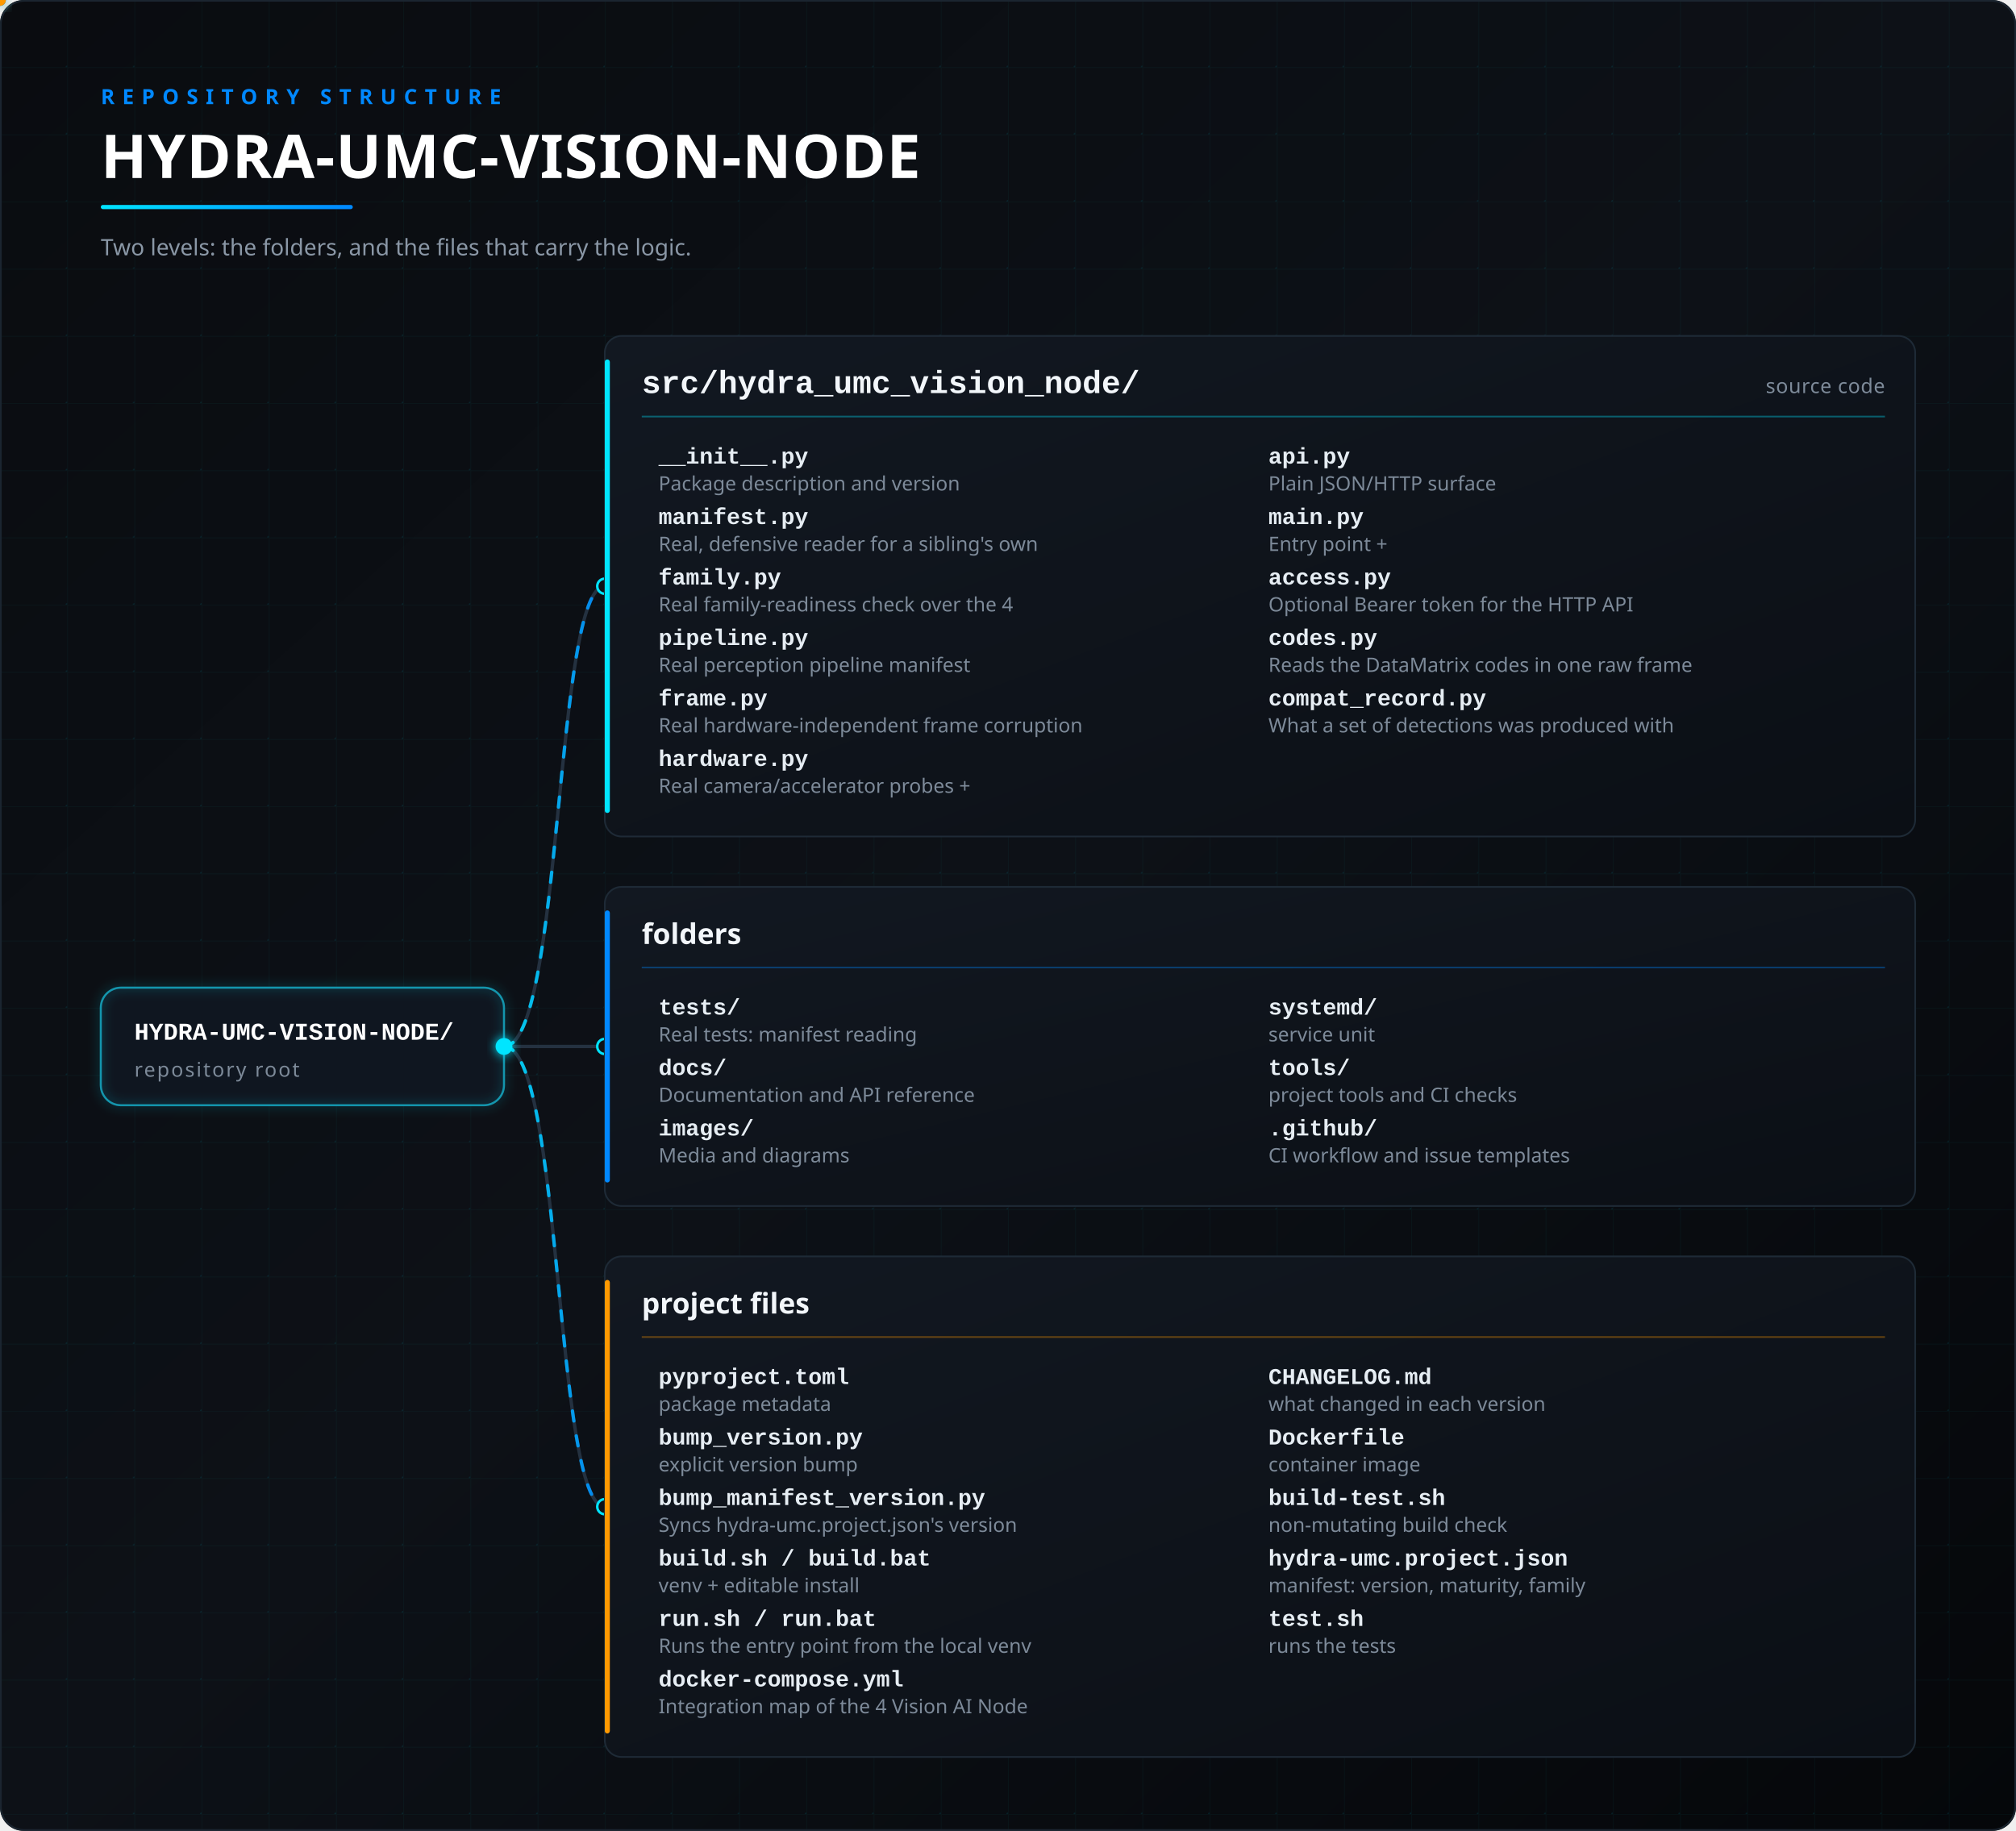
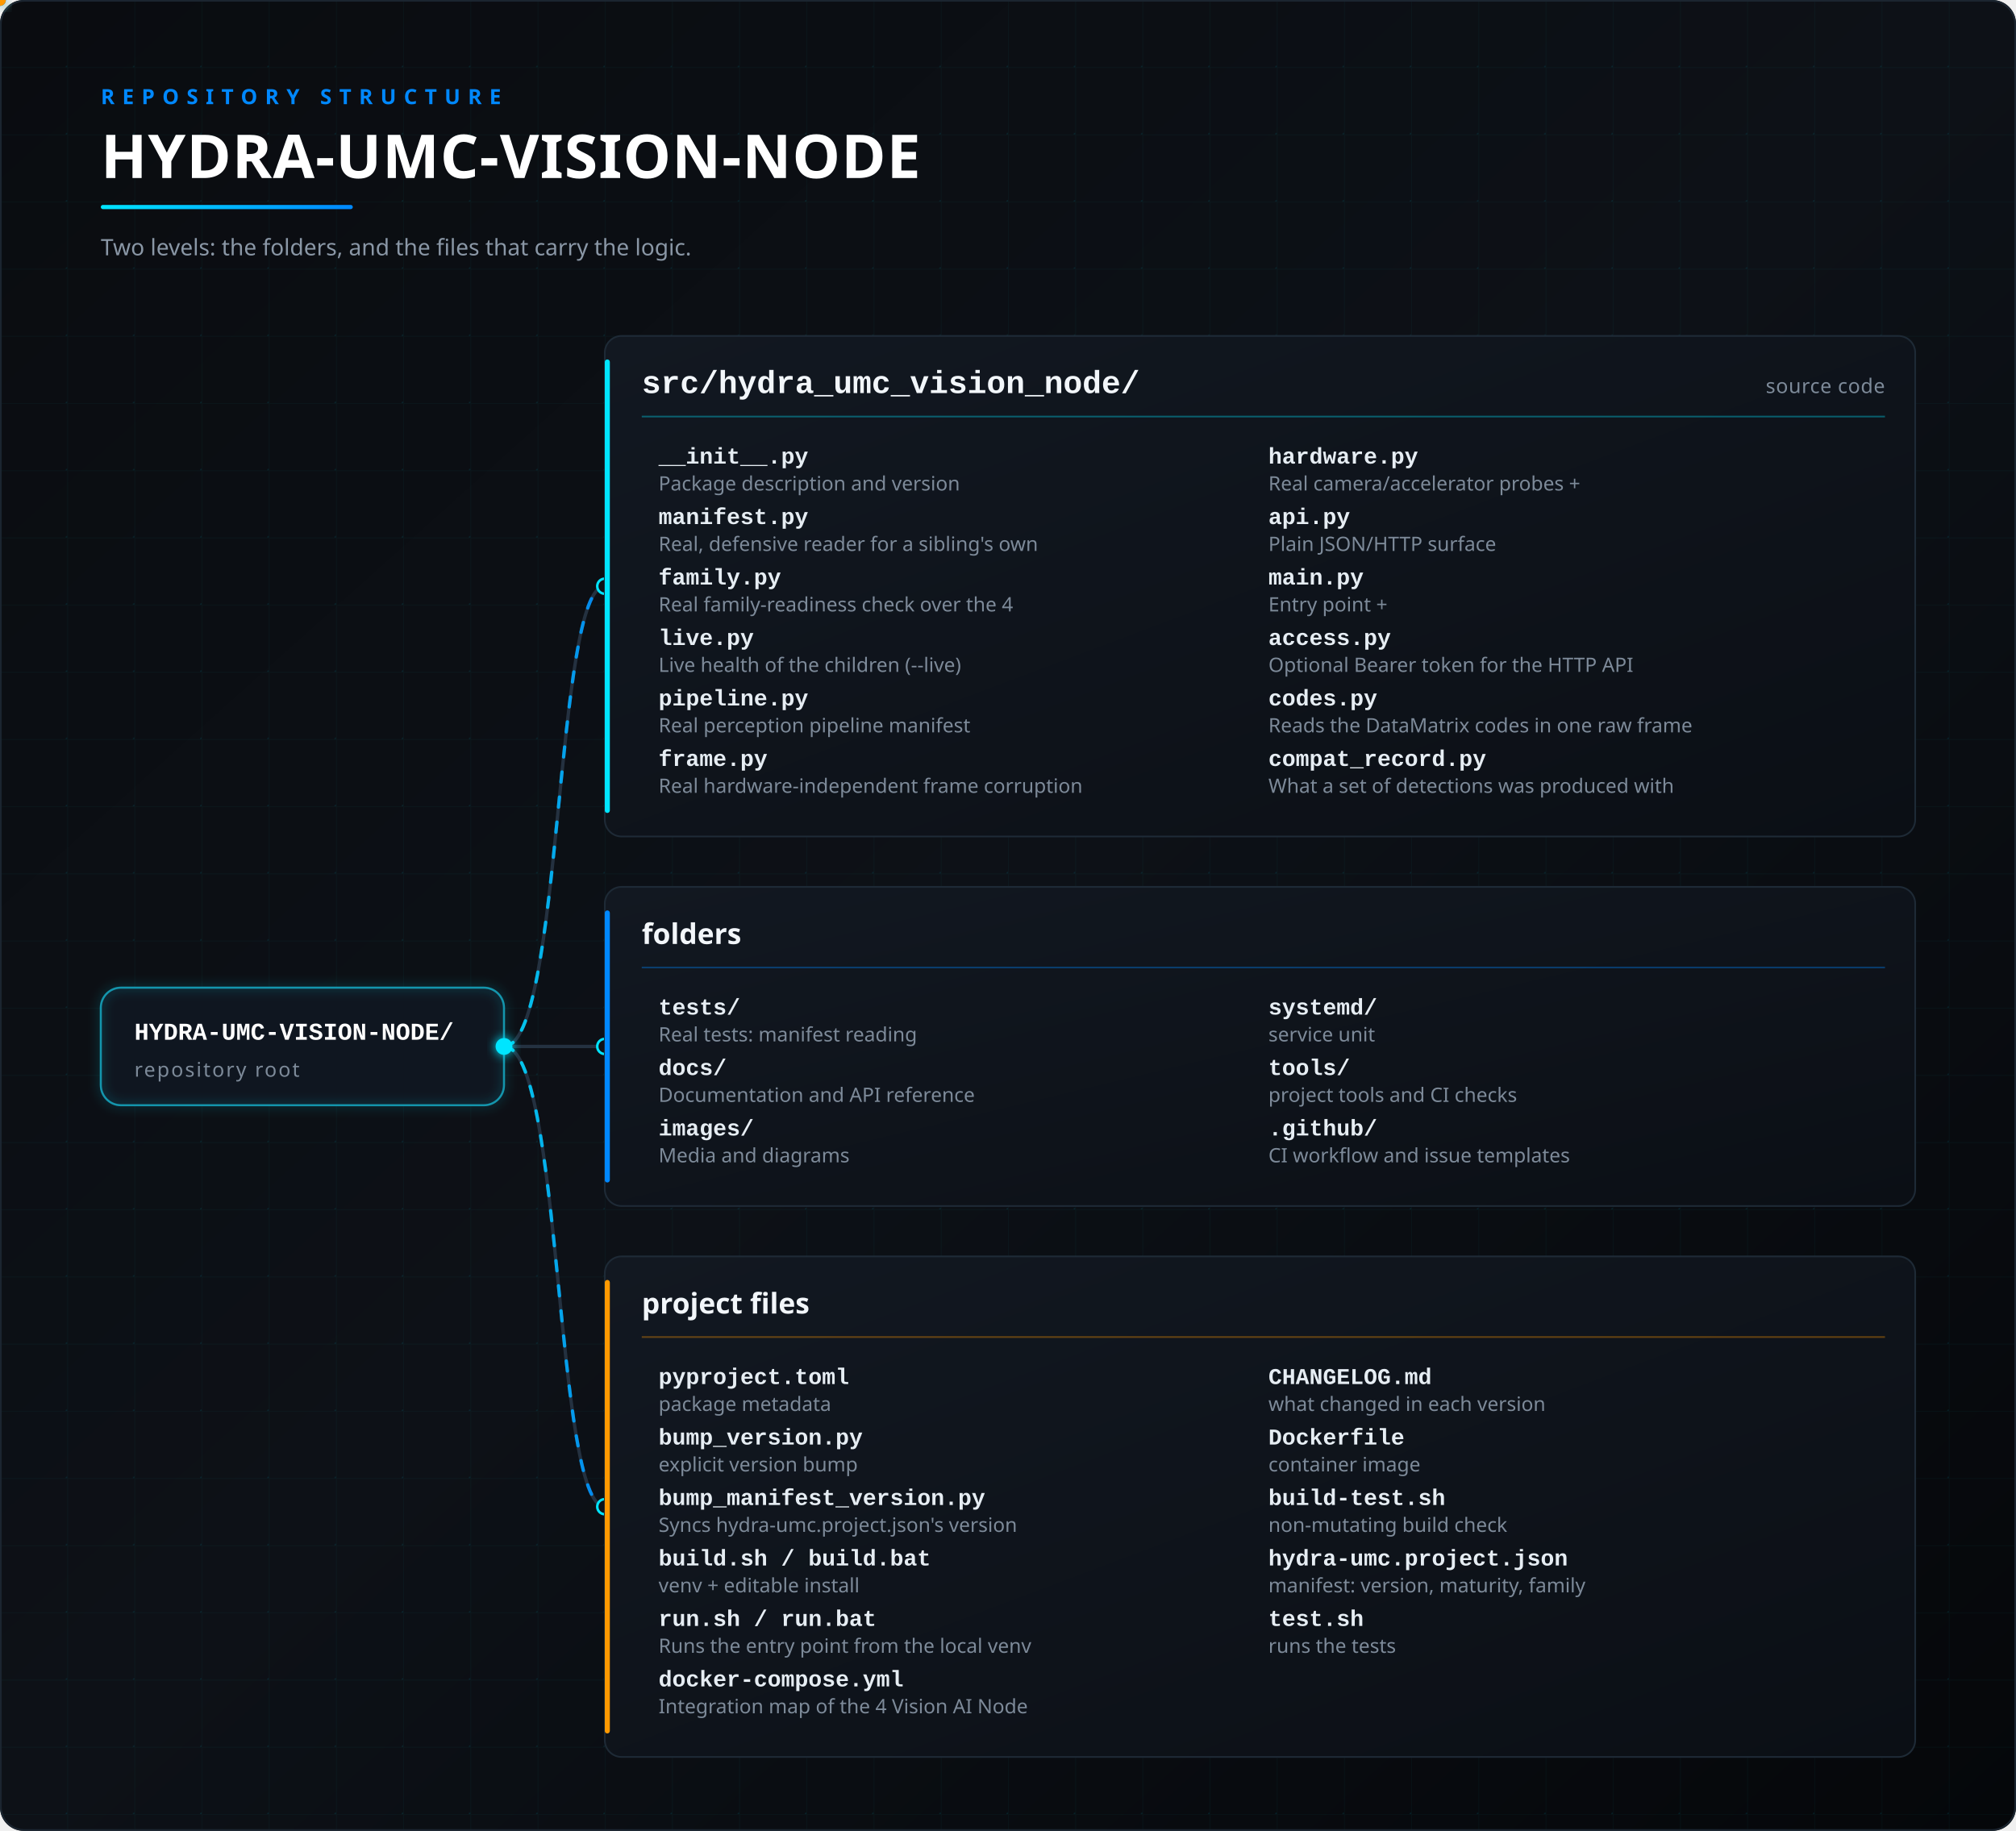
<svg xmlns="http://www.w3.org/2000/svg" viewBox="0 0 1200 1090" width="100%" role="img" aria-labelledby="t d">
  <defs>
    <linearGradient id="bg" x1="0" y1="0" x2="1" y2="1">
      <stop offset="0" stop-color="#0A0C10" />
      <stop offset="0.5" stop-color="#0D1117" />
      <stop offset="1" stop-color="#05070A" />
    </linearGradient>
    <linearGradient id="card" x1="0" y1="0" x2="1" y2="1">
      <stop offset="0" stop-color="#121821" />
      <stop offset="1" stop-color="#0B0F15" />
    </linearGradient>
    <linearGradient id="line" x1="0" y1="0" x2="1" y2="0">
      <stop offset="0" stop-color="#00E5FF" />
      <stop offset="1" stop-color="#0088FF" />
    </linearGradient>
    <filter id="glow" x="-50%" y="-50%" width="200%" height="200%">
      <feGaussianBlur stdDeviation="3" result="b" />
      <feMerge>
        <feMergeNode in="b" />
        <feMergeNode in="SourceGraphic" />
      </feMerge>
    </filter>
    <pattern id="grid" width="40" height="40" patternUnits="userSpaceOnUse">
      <path d="M40 0H0V40" fill="none" stroke="#00E5FF" stroke-opacity="0.035" />
      <circle cx="40" cy="40" r="1" fill="#00E5FF" fill-opacity="0.09" />
    </pattern>
  </defs>
  <rect width="1200" height="1090" rx="14" fill="url(#bg)" />
  <rect width="1200" height="1090" rx="14" fill="url(#grid)" />
  <rect x="0.5" y="0.5" width="1199" height="1089" rx="14" fill="none" stroke="#1B2530" />
  <text x="60" y="62" font-family="'Segoe UI','Noto Sans','Noto Sans CJK SC','Microsoft YaHei','Yu Gothic','Helvetica Neue',Helvetica,Arial,sans-serif" font-size="12.5" font-weight="600" fill="#0088FF" text-anchor="start" letter-spacing="4.5">REPOSITORY STRUCTURE</text>
  <text x="60" y="106" font-family="'Segoe UI','Noto Sans','Noto Sans CJK SC','Microsoft YaHei','Yu Gothic','Helvetica Neue',Helvetica,Arial,sans-serif" font-size="36" font-weight="700" fill="#FFFFFF" text-anchor="start" letter-spacing="0.5">HYDRA-UMC-VISION-NODE</text>
  <rect x="60" y="122" width="150" height="2.5" rx="1.25" fill="url(#line)">
    <animate attributeName="width" values="40;150;150" keyTimes="0;0.4;1" dur="3s" repeatCount="indefinite" />
  </rect>
  <text x="60" y="152" font-family="'Segoe UI','Noto Sans','Noto Sans CJK SC','Microsoft YaHei','Yu Gothic','Helvetica Neue',Helvetica,Arial,sans-serif" font-size="13.5" font-weight="400" fill="#8A97A6" text-anchor="start">Two levels: the folders, and the files that carry the logic.</text>
  <path id="c0" d="M300,623 C335,623 330,349 360,349" fill="none" stroke="#243140" stroke-width="2" />
  <path d="M300,623 C335,623 330,349 360,349" fill="none" stroke="url(#line)" stroke-width="2" stroke-linecap="round" stroke-dasharray="6 9" opacity="0.9">
    <animate attributeName="stroke-dashoffset" from="0" to="-30" dur="1.6s" repeatCount="indefinite" />
  </path>
  <circle cx="360" cy="349" r="4.5" fill="#0D1117" stroke="#00E5FF" stroke-width="1.5" />
  <path id="c1" d="M300,623 C335,623 330,623 360,623" fill="none" stroke="#243140" stroke-width="2" />
  <path d="M300,623 C335,623 330,623 360,623" fill="none" stroke="url(#line)" stroke-width="2" stroke-linecap="round" stroke-dasharray="6 9" opacity="0.9">
    <animate attributeName="stroke-dashoffset" from="0" to="-30" dur="1.6s" repeatCount="indefinite" />
  </path>
  <circle cx="360" cy="623" r="4.5" fill="#0D1117" stroke="#00E5FF" stroke-width="1.5" />
  <path id="c2" d="M300,623 C335,623 330,897 360,897" fill="none" stroke="#243140" stroke-width="2" />
  <path d="M300,623 C335,623 330,897 360,897" fill="none" stroke="url(#line)" stroke-width="2" stroke-linecap="round" stroke-dasharray="6 9" opacity="0.9">
    <animate attributeName="stroke-dashoffset" from="0" to="-30" dur="1.6s" repeatCount="indefinite" />
  </path>
  <circle cx="360" cy="897" r="4.5" fill="#0D1117" stroke="#00E5FF" stroke-width="1.5" />
  <circle r="3.5" fill="#00E5FF" filter="url(#glow)">
    <animateMotion dur="3.4s" repeatCount="indefinite">
      <mpath href="#c0" />
    </animateMotion>
  </circle>
  <circle r="3.5" fill="#0088FF" filter="url(#glow)">
    <animateMotion dur="4.2s" repeatCount="indefinite">
      <mpath href="#c1" />
    </animateMotion>
  </circle>
  <circle r="3.5" fill="#FF9900" filter="url(#glow)">
    <animateMotion dur="5.0s" repeatCount="indefinite">
      <mpath href="#c2" />
    </animateMotion>
  </circle>
  <rect x="60" y="588" width="240" height="70" rx="12" fill="#0F1620" stroke="#2A3A4C" stroke-width="1.2" />
  <rect x="60" y="588" width="240" height="70" rx="12" fill="none" stroke="#00E5FF" stroke-opacity="0.5" stroke-width="1.2" filter="url(#glow)">
    <animate attributeName="stroke-opacity" values="0.15;0.6;0.15" dur="3.6s" repeatCount="indefinite" />
  </rect>
  <text x="80" y="619" font-family="'JetBrains Mono','Cascadia Code','SFMono-Regular',Consolas,'Liberation Mono',monospace" font-size="14.4" font-weight="700" fill="#FFFFFF" text-anchor="start">HYDRA-UMC-VISION-NODE/</text>
  <text x="80" y="641" font-family="'Segoe UI','Noto Sans','Noto Sans CJK SC','Microsoft YaHei','Yu Gothic','Helvetica Neue',Helvetica,Arial,sans-serif" font-size="12" font-weight="400" fill="#7D8A99" text-anchor="start" letter-spacing="1">repository root</text>
  <circle cx="300" cy="623" r="5" fill="#00E5FF" filter="url(#glow)" />
  <rect x="360" y="200" width="780" height="298" rx="10" fill="url(#card)" stroke="#1E2A36" stroke-width="1" />
  <rect x="360" y="214" width="3" height="270" rx="1.5" fill="#00E5FF">
    <animate attributeName="opacity" values="0.55;1;0.55" dur="4s" begin="0s" repeatCount="indefinite" />
  </rect>
  <text x="382" y="234" font-family="'JetBrains Mono','Cascadia Code','SFMono-Regular',Consolas,'Liberation Mono',monospace" font-size="19" font-weight="700" fill="#F2F6FA" text-anchor="start">src/hydra_umc_vision_node/</text>
  <text x="1122" y="234" font-family="'Segoe UI','Noto Sans','Noto Sans CJK SC','Microsoft YaHei','Yu Gothic','Helvetica Neue',Helvetica,Arial,sans-serif" font-size="12" font-weight="400" fill="#7D8A99" text-anchor="end" letter-spacing="0.3">source code</text>
  <line x1="382" y1="248" x2="1122" y2="248" stroke="#00E5FF" stroke-opacity="0.35" stroke-width="1" />
  <text x="392" y="276" font-family="'JetBrains Mono','Cascadia Code','SFMono-Regular',Consolas,'Liberation Mono',monospace" font-size="13.5" font-weight="600" fill="#E6EDF3" text-anchor="start">__init__.py</text>
  <text x="392" y="292" font-family="'Segoe UI','Noto Sans','Noto Sans CJK SC','Microsoft YaHei','Yu Gothic','Helvetica Neue',Helvetica,Arial,sans-serif" font-size="11.8" font-weight="400" fill="#7D8A99" text-anchor="start">Package description and version</text>
  <text x="392" y="312" font-family="'JetBrains Mono','Cascadia Code','SFMono-Regular',Consolas,'Liberation Mono',monospace" font-size="13.5" font-weight="600" fill="#E6EDF3" text-anchor="start">manifest.py</text>
  <text x="392" y="328" font-family="'Segoe UI','Noto Sans','Noto Sans CJK SC','Microsoft YaHei','Yu Gothic','Helvetica Neue',Helvetica,Arial,sans-serif" font-size="11.8" font-weight="400" fill="#7D8A99" text-anchor="start">Real, defensive reader for a sibling's own</text>
  <text x="392" y="348" font-family="'JetBrains Mono','Cascadia Code','SFMono-Regular',Consolas,'Liberation Mono',monospace" font-size="13.5" font-weight="600" fill="#E6EDF3" text-anchor="start">family.py</text>
  <text x="392" y="364" font-family="'Segoe UI','Noto Sans','Noto Sans CJK SC','Microsoft YaHei','Yu Gothic','Helvetica Neue',Helvetica,Arial,sans-serif" font-size="11.8" font-weight="400" fill="#7D8A99" text-anchor="start">Real family-readiness check over the 4</text>
-   <text x="392" y="384" font-family="'JetBrains Mono','Cascadia Code','SFMono-Regular',Consolas,'Liberation Mono',monospace" font-size="13.5" font-weight="600" fill="#E6EDF3" text-anchor="start">pipeline.py</text>
-   <text x="392" y="400" font-family="'Segoe UI','Noto Sans','Noto Sans CJK SC','Microsoft YaHei','Yu Gothic','Helvetica Neue',Helvetica,Arial,sans-serif" font-size="11.8" font-weight="400" fill="#7D8A99" text-anchor="start">Real perception pipeline manifest</text>
-   <text x="392" y="420" font-family="'JetBrains Mono','Cascadia Code','SFMono-Regular',Consolas,'Liberation Mono',monospace" font-size="13.5" font-weight="600" fill="#E6EDF3" text-anchor="start">frame.py</text>
-   <text x="392" y="436" font-family="'Segoe UI','Noto Sans','Noto Sans CJK SC','Microsoft YaHei','Yu Gothic','Helvetica Neue',Helvetica,Arial,sans-serif" font-size="11.8" font-weight="400" fill="#7D8A99" text-anchor="start">Real hardware-independent frame corruption</text>
-   <text x="392" y="456" font-family="'JetBrains Mono','Cascadia Code','SFMono-Regular',Consolas,'Liberation Mono',monospace" font-size="13.5" font-weight="600" fill="#E6EDF3" text-anchor="start">hardware.py</text>
-   <text x="392" y="472" font-family="'Segoe UI','Noto Sans','Noto Sans CJK SC','Microsoft YaHei','Yu Gothic','Helvetica Neue',Helvetica,Arial,sans-serif" font-size="11.8" font-weight="400" fill="#7D8A99" text-anchor="start">Real camera/accelerator probes +</text>
-   <text x="755" y="276" font-family="'JetBrains Mono','Cascadia Code','SFMono-Regular',Consolas,'Liberation Mono',monospace" font-size="13.5" font-weight="600" fill="#E6EDF3" text-anchor="start">api.py</text>
-   <text x="755" y="292" font-family="'Segoe UI','Noto Sans','Noto Sans CJK SC','Microsoft YaHei','Yu Gothic','Helvetica Neue',Helvetica,Arial,sans-serif" font-size="11.8" font-weight="400" fill="#7D8A99" text-anchor="start">Plain JSON/HTTP surface</text>
-   <text x="755" y="312" font-family="'JetBrains Mono','Cascadia Code','SFMono-Regular',Consolas,'Liberation Mono',monospace" font-size="13.5" font-weight="600" fill="#E6EDF3" text-anchor="start">main.py</text>
-   <text x="755" y="328" font-family="'Segoe UI','Noto Sans','Noto Sans CJK SC','Microsoft YaHei','Yu Gothic','Helvetica Neue',Helvetica,Arial,sans-serif" font-size="11.8" font-weight="400" fill="#7D8A99" text-anchor="start">Entry point +</text>
-   <text x="755" y="348" font-family="'JetBrains Mono','Cascadia Code','SFMono-Regular',Consolas,'Liberation Mono',monospace" font-size="13.5" font-weight="600" fill="#E6EDF3" text-anchor="start">access.py</text>
-   <text x="755" y="364" font-family="'Segoe UI','Noto Sans','Noto Sans CJK SC','Microsoft YaHei','Yu Gothic','Helvetica Neue',Helvetica,Arial,sans-serif" font-size="11.8" font-weight="400" fill="#7D8A99" text-anchor="start">Optional Bearer token for the HTTP API</text>
-   <text x="755" y="384" font-family="'JetBrains Mono','Cascadia Code','SFMono-Regular',Consolas,'Liberation Mono',monospace" font-size="13.5" font-weight="600" fill="#E6EDF3" text-anchor="start">codes.py</text>
-   <text x="755" y="400" font-family="'Segoe UI','Noto Sans','Noto Sans CJK SC','Microsoft YaHei','Yu Gothic','Helvetica Neue',Helvetica,Arial,sans-serif" font-size="11.8" font-weight="400" fill="#7D8A99" text-anchor="start">Reads the DataMatrix codes in one raw frame</text>
-   <text x="755" y="420" font-family="'JetBrains Mono','Cascadia Code','SFMono-Regular',Consolas,'Liberation Mono',monospace" font-size="13.5" font-weight="600" fill="#E6EDF3" text-anchor="start">compat_record.py</text>
-   <text x="755" y="436" font-family="'Segoe UI','Noto Sans','Noto Sans CJK SC','Microsoft YaHei','Yu Gothic','Helvetica Neue',Helvetica,Arial,sans-serif" font-size="11.8" font-weight="400" fill="#7D8A99" text-anchor="start">What a set of detections was produced with</text>
+   <text x="392" y="384" font-family="'JetBrains Mono','Cascadia Code','SFMono-Regular',Consolas,'Liberation Mono',monospace" font-size="13.5" font-weight="600" fill="#E6EDF3" text-anchor="start">live.py</text>
+   <text x="392" y="400" font-family="'Segoe UI','Noto Sans','Noto Sans CJK SC','Microsoft YaHei','Yu Gothic','Helvetica Neue',Helvetica,Arial,sans-serif" font-size="11.8" font-weight="400" fill="#7D8A99" text-anchor="start">Live health of the children (--live)</text>
+   <text x="392" y="420" font-family="'JetBrains Mono','Cascadia Code','SFMono-Regular',Consolas,'Liberation Mono',monospace" font-size="13.5" font-weight="600" fill="#E6EDF3" text-anchor="start">pipeline.py</text>
+   <text x="392" y="436" font-family="'Segoe UI','Noto Sans','Noto Sans CJK SC','Microsoft YaHei','Yu Gothic','Helvetica Neue',Helvetica,Arial,sans-serif" font-size="11.8" font-weight="400" fill="#7D8A99" text-anchor="start">Real perception pipeline manifest</text>
+   <text x="392" y="456" font-family="'JetBrains Mono','Cascadia Code','SFMono-Regular',Consolas,'Liberation Mono',monospace" font-size="13.5" font-weight="600" fill="#E6EDF3" text-anchor="start">frame.py</text>
+   <text x="392" y="472" font-family="'Segoe UI','Noto Sans','Noto Sans CJK SC','Microsoft YaHei','Yu Gothic','Helvetica Neue',Helvetica,Arial,sans-serif" font-size="11.8" font-weight="400" fill="#7D8A99" text-anchor="start">Real hardware-independent frame corruption</text>
+   <text x="755" y="276" font-family="'JetBrains Mono','Cascadia Code','SFMono-Regular',Consolas,'Liberation Mono',monospace" font-size="13.5" font-weight="600" fill="#E6EDF3" text-anchor="start">hardware.py</text>
+   <text x="755" y="292" font-family="'Segoe UI','Noto Sans','Noto Sans CJK SC','Microsoft YaHei','Yu Gothic','Helvetica Neue',Helvetica,Arial,sans-serif" font-size="11.8" font-weight="400" fill="#7D8A99" text-anchor="start">Real camera/accelerator probes +</text>
+   <text x="755" y="312" font-family="'JetBrains Mono','Cascadia Code','SFMono-Regular',Consolas,'Liberation Mono',monospace" font-size="13.5" font-weight="600" fill="#E6EDF3" text-anchor="start">api.py</text>
+   <text x="755" y="328" font-family="'Segoe UI','Noto Sans','Noto Sans CJK SC','Microsoft YaHei','Yu Gothic','Helvetica Neue',Helvetica,Arial,sans-serif" font-size="11.8" font-weight="400" fill="#7D8A99" text-anchor="start">Plain JSON/HTTP surface</text>
+   <text x="755" y="348" font-family="'JetBrains Mono','Cascadia Code','SFMono-Regular',Consolas,'Liberation Mono',monospace" font-size="13.5" font-weight="600" fill="#E6EDF3" text-anchor="start">main.py</text>
+   <text x="755" y="364" font-family="'Segoe UI','Noto Sans','Noto Sans CJK SC','Microsoft YaHei','Yu Gothic','Helvetica Neue',Helvetica,Arial,sans-serif" font-size="11.8" font-weight="400" fill="#7D8A99" text-anchor="start">Entry point +</text>
+   <text x="755" y="384" font-family="'JetBrains Mono','Cascadia Code','SFMono-Regular',Consolas,'Liberation Mono',monospace" font-size="13.5" font-weight="600" fill="#E6EDF3" text-anchor="start">access.py</text>
+   <text x="755" y="400" font-family="'Segoe UI','Noto Sans','Noto Sans CJK SC','Microsoft YaHei','Yu Gothic','Helvetica Neue',Helvetica,Arial,sans-serif" font-size="11.8" font-weight="400" fill="#7D8A99" text-anchor="start">Optional Bearer token for the HTTP API</text>
+   <text x="755" y="420" font-family="'JetBrains Mono','Cascadia Code','SFMono-Regular',Consolas,'Liberation Mono',monospace" font-size="13.5" font-weight="600" fill="#E6EDF3" text-anchor="start">codes.py</text>
+   <text x="755" y="436" font-family="'Segoe UI','Noto Sans','Noto Sans CJK SC','Microsoft YaHei','Yu Gothic','Helvetica Neue',Helvetica,Arial,sans-serif" font-size="11.8" font-weight="400" fill="#7D8A99" text-anchor="start">Reads the DataMatrix codes in one raw frame</text>
+   <text x="755" y="456" font-family="'JetBrains Mono','Cascadia Code','SFMono-Regular',Consolas,'Liberation Mono',monospace" font-size="13.5" font-weight="600" fill="#E6EDF3" text-anchor="start">compat_record.py</text>
+   <text x="755" y="472" font-family="'Segoe UI','Noto Sans','Noto Sans CJK SC','Microsoft YaHei','Yu Gothic','Helvetica Neue',Helvetica,Arial,sans-serif" font-size="11.8" font-weight="400" fill="#7D8A99" text-anchor="start">What a set of detections was produced with</text>
  <rect x="360" y="528" width="780" height="190" rx="10" fill="url(#card)" stroke="#1E2A36" stroke-width="1" />
  <rect x="360" y="542" width="3" height="162" rx="1.5" fill="#0088FF">
    <animate attributeName="opacity" values="0.55;1;0.55" dur="4s" begin="0.6s" repeatCount="indefinite" />
  </rect>
  <text x="382" y="562" font-family="'Segoe UI','Noto Sans','Noto Sans CJK SC','Microsoft YaHei','Yu Gothic','Helvetica Neue',Helvetica,Arial,sans-serif" font-size="17" font-weight="700" fill="#F2F6FA" text-anchor="start">folders</text>
  <line x1="382" y1="576" x2="1122" y2="576" stroke="#0088FF" stroke-opacity="0.35" stroke-width="1" />
  <text x="392" y="604" font-family="'JetBrains Mono','Cascadia Code','SFMono-Regular',Consolas,'Liberation Mono',monospace" font-size="13.5" font-weight="600" fill="#E6EDF3" text-anchor="start">tests/</text>
  <text x="392" y="620" font-family="'Segoe UI','Noto Sans','Noto Sans CJK SC','Microsoft YaHei','Yu Gothic','Helvetica Neue',Helvetica,Arial,sans-serif" font-size="11.8" font-weight="400" fill="#7D8A99" text-anchor="start">Real tests: manifest reading</text>
  <text x="392" y="640" font-family="'JetBrains Mono','Cascadia Code','SFMono-Regular',Consolas,'Liberation Mono',monospace" font-size="13.5" font-weight="600" fill="#E6EDF3" text-anchor="start">docs/</text>
  <text x="392" y="656" font-family="'Segoe UI','Noto Sans','Noto Sans CJK SC','Microsoft YaHei','Yu Gothic','Helvetica Neue',Helvetica,Arial,sans-serif" font-size="11.8" font-weight="400" fill="#7D8A99" text-anchor="start">Documentation and API reference</text>
  <text x="392" y="676" font-family="'JetBrains Mono','Cascadia Code','SFMono-Regular',Consolas,'Liberation Mono',monospace" font-size="13.5" font-weight="600" fill="#E6EDF3" text-anchor="start">images/</text>
  <text x="392" y="692" font-family="'Segoe UI','Noto Sans','Noto Sans CJK SC','Microsoft YaHei','Yu Gothic','Helvetica Neue',Helvetica,Arial,sans-serif" font-size="11.8" font-weight="400" fill="#7D8A99" text-anchor="start">Media and diagrams</text>
  <text x="755" y="604" font-family="'JetBrains Mono','Cascadia Code','SFMono-Regular',Consolas,'Liberation Mono',monospace" font-size="13.5" font-weight="600" fill="#E6EDF3" text-anchor="start">systemd/</text>
  <text x="755" y="620" font-family="'Segoe UI','Noto Sans','Noto Sans CJK SC','Microsoft YaHei','Yu Gothic','Helvetica Neue',Helvetica,Arial,sans-serif" font-size="11.8" font-weight="400" fill="#7D8A99" text-anchor="start">service unit</text>
  <text x="755" y="640" font-family="'JetBrains Mono','Cascadia Code','SFMono-Regular',Consolas,'Liberation Mono',monospace" font-size="13.5" font-weight="600" fill="#E6EDF3" text-anchor="start">tools/</text>
  <text x="755" y="656" font-family="'Segoe UI','Noto Sans','Noto Sans CJK SC','Microsoft YaHei','Yu Gothic','Helvetica Neue',Helvetica,Arial,sans-serif" font-size="11.8" font-weight="400" fill="#7D8A99" text-anchor="start">project tools and CI checks</text>
  <text x="755" y="676" font-family="'JetBrains Mono','Cascadia Code','SFMono-Regular',Consolas,'Liberation Mono',monospace" font-size="13.5" font-weight="600" fill="#E6EDF3" text-anchor="start">.github/</text>
  <text x="755" y="692" font-family="'Segoe UI','Noto Sans','Noto Sans CJK SC','Microsoft YaHei','Yu Gothic','Helvetica Neue',Helvetica,Arial,sans-serif" font-size="11.8" font-weight="400" fill="#7D8A99" text-anchor="start">CI workflow and issue templates</text>
  <rect x="360" y="748" width="780" height="298" rx="10" fill="url(#card)" stroke="#1E2A36" stroke-width="1" />
  <rect x="360" y="762" width="3" height="270" rx="1.5" fill="#FF9900">
    <animate attributeName="opacity" values="0.55;1;0.55" dur="4s" begin="1.2s" repeatCount="indefinite" />
  </rect>
  <text x="382" y="782" font-family="'Segoe UI','Noto Sans','Noto Sans CJK SC','Microsoft YaHei','Yu Gothic','Helvetica Neue',Helvetica,Arial,sans-serif" font-size="17" font-weight="700" fill="#F2F6FA" text-anchor="start">project files</text>
  <line x1="382" y1="796" x2="1122" y2="796" stroke="#FF9900" stroke-opacity="0.35" stroke-width="1" />
  <text x="392" y="824" font-family="'JetBrains Mono','Cascadia Code','SFMono-Regular',Consolas,'Liberation Mono',monospace" font-size="13.5" font-weight="600" fill="#E6EDF3" text-anchor="start">pyproject.toml</text>
  <text x="392" y="840" font-family="'Segoe UI','Noto Sans','Noto Sans CJK SC','Microsoft YaHei','Yu Gothic','Helvetica Neue',Helvetica,Arial,sans-serif" font-size="11.8" font-weight="400" fill="#7D8A99" text-anchor="start">package metadata</text>
  <text x="392" y="860" font-family="'JetBrains Mono','Cascadia Code','SFMono-Regular',Consolas,'Liberation Mono',monospace" font-size="13.5" font-weight="600" fill="#E6EDF3" text-anchor="start">bump_version.py</text>
  <text x="392" y="876" font-family="'Segoe UI','Noto Sans','Noto Sans CJK SC','Microsoft YaHei','Yu Gothic','Helvetica Neue',Helvetica,Arial,sans-serif" font-size="11.8" font-weight="400" fill="#7D8A99" text-anchor="start">explicit version bump</text>
  <text x="392" y="896" font-family="'JetBrains Mono','Cascadia Code','SFMono-Regular',Consolas,'Liberation Mono',monospace" font-size="13.5" font-weight="600" fill="#E6EDF3" text-anchor="start">bump_manifest_version.py</text>
  <text x="392" y="912" font-family="'Segoe UI','Noto Sans','Noto Sans CJK SC','Microsoft YaHei','Yu Gothic','Helvetica Neue',Helvetica,Arial,sans-serif" font-size="11.8" font-weight="400" fill="#7D8A99" text-anchor="start">Syncs hydra-umc.project.json's version</text>
  <text x="392" y="932" font-family="'JetBrains Mono','Cascadia Code','SFMono-Regular',Consolas,'Liberation Mono',monospace" font-size="13.5" font-weight="600" fill="#E6EDF3" text-anchor="start">build.sh / build.bat</text>
  <text x="392" y="948" font-family="'Segoe UI','Noto Sans','Noto Sans CJK SC','Microsoft YaHei','Yu Gothic','Helvetica Neue',Helvetica,Arial,sans-serif" font-size="11.8" font-weight="400" fill="#7D8A99" text-anchor="start">venv + editable install</text>
  <text x="392" y="968" font-family="'JetBrains Mono','Cascadia Code','SFMono-Regular',Consolas,'Liberation Mono',monospace" font-size="13.5" font-weight="600" fill="#E6EDF3" text-anchor="start">run.sh / run.bat</text>
  <text x="392" y="984" font-family="'Segoe UI','Noto Sans','Noto Sans CJK SC','Microsoft YaHei','Yu Gothic','Helvetica Neue',Helvetica,Arial,sans-serif" font-size="11.8" font-weight="400" fill="#7D8A99" text-anchor="start">Runs the entry point from the local venv</text>
  <text x="392" y="1004" font-family="'JetBrains Mono','Cascadia Code','SFMono-Regular',Consolas,'Liberation Mono',monospace" font-size="13.5" font-weight="600" fill="#E6EDF3" text-anchor="start">docker-compose.yml</text>
  <text x="392" y="1020" font-family="'Segoe UI','Noto Sans','Noto Sans CJK SC','Microsoft YaHei','Yu Gothic','Helvetica Neue',Helvetica,Arial,sans-serif" font-size="11.8" font-weight="400" fill="#7D8A99" text-anchor="start">Integration map of the 4 Vision AI Node</text>
  <text x="755" y="824" font-family="'JetBrains Mono','Cascadia Code','SFMono-Regular',Consolas,'Liberation Mono',monospace" font-size="13.5" font-weight="600" fill="#E6EDF3" text-anchor="start">CHANGELOG.md</text>
  <text x="755" y="840" font-family="'Segoe UI','Noto Sans','Noto Sans CJK SC','Microsoft YaHei','Yu Gothic','Helvetica Neue',Helvetica,Arial,sans-serif" font-size="11.8" font-weight="400" fill="#7D8A99" text-anchor="start">what changed in each version</text>
  <text x="755" y="860" font-family="'JetBrains Mono','Cascadia Code','SFMono-Regular',Consolas,'Liberation Mono',monospace" font-size="13.5" font-weight="600" fill="#E6EDF3" text-anchor="start">Dockerfile</text>
  <text x="755" y="876" font-family="'Segoe UI','Noto Sans','Noto Sans CJK SC','Microsoft YaHei','Yu Gothic','Helvetica Neue',Helvetica,Arial,sans-serif" font-size="11.8" font-weight="400" fill="#7D8A99" text-anchor="start">container image</text>
  <text x="755" y="896" font-family="'JetBrains Mono','Cascadia Code','SFMono-Regular',Consolas,'Liberation Mono',monospace" font-size="13.5" font-weight="600" fill="#E6EDF3" text-anchor="start">build-test.sh</text>
  <text x="755" y="912" font-family="'Segoe UI','Noto Sans','Noto Sans CJK SC','Microsoft YaHei','Yu Gothic','Helvetica Neue',Helvetica,Arial,sans-serif" font-size="11.8" font-weight="400" fill="#7D8A99" text-anchor="start">non-mutating build check</text>
  <text x="755" y="932" font-family="'JetBrains Mono','Cascadia Code','SFMono-Regular',Consolas,'Liberation Mono',monospace" font-size="13.5" font-weight="600" fill="#E6EDF3" text-anchor="start">hydra-umc.project.json</text>
  <text x="755" y="948" font-family="'Segoe UI','Noto Sans','Noto Sans CJK SC','Microsoft YaHei','Yu Gothic','Helvetica Neue',Helvetica,Arial,sans-serif" font-size="11.8" font-weight="400" fill="#7D8A99" text-anchor="start">manifest: version, maturity, family</text>
  <text x="755" y="968" font-family="'JetBrains Mono','Cascadia Code','SFMono-Regular',Consolas,'Liberation Mono',monospace" font-size="13.5" font-weight="600" fill="#E6EDF3" text-anchor="start">test.sh</text>
  <text x="755" y="984" font-family="'Segoe UI','Noto Sans','Noto Sans CJK SC','Microsoft YaHei','Yu Gothic','Helvetica Neue',Helvetica,Arial,sans-serif" font-size="11.8" font-weight="400" fill="#7D8A99" text-anchor="start">runs the tests</text>
</svg>
